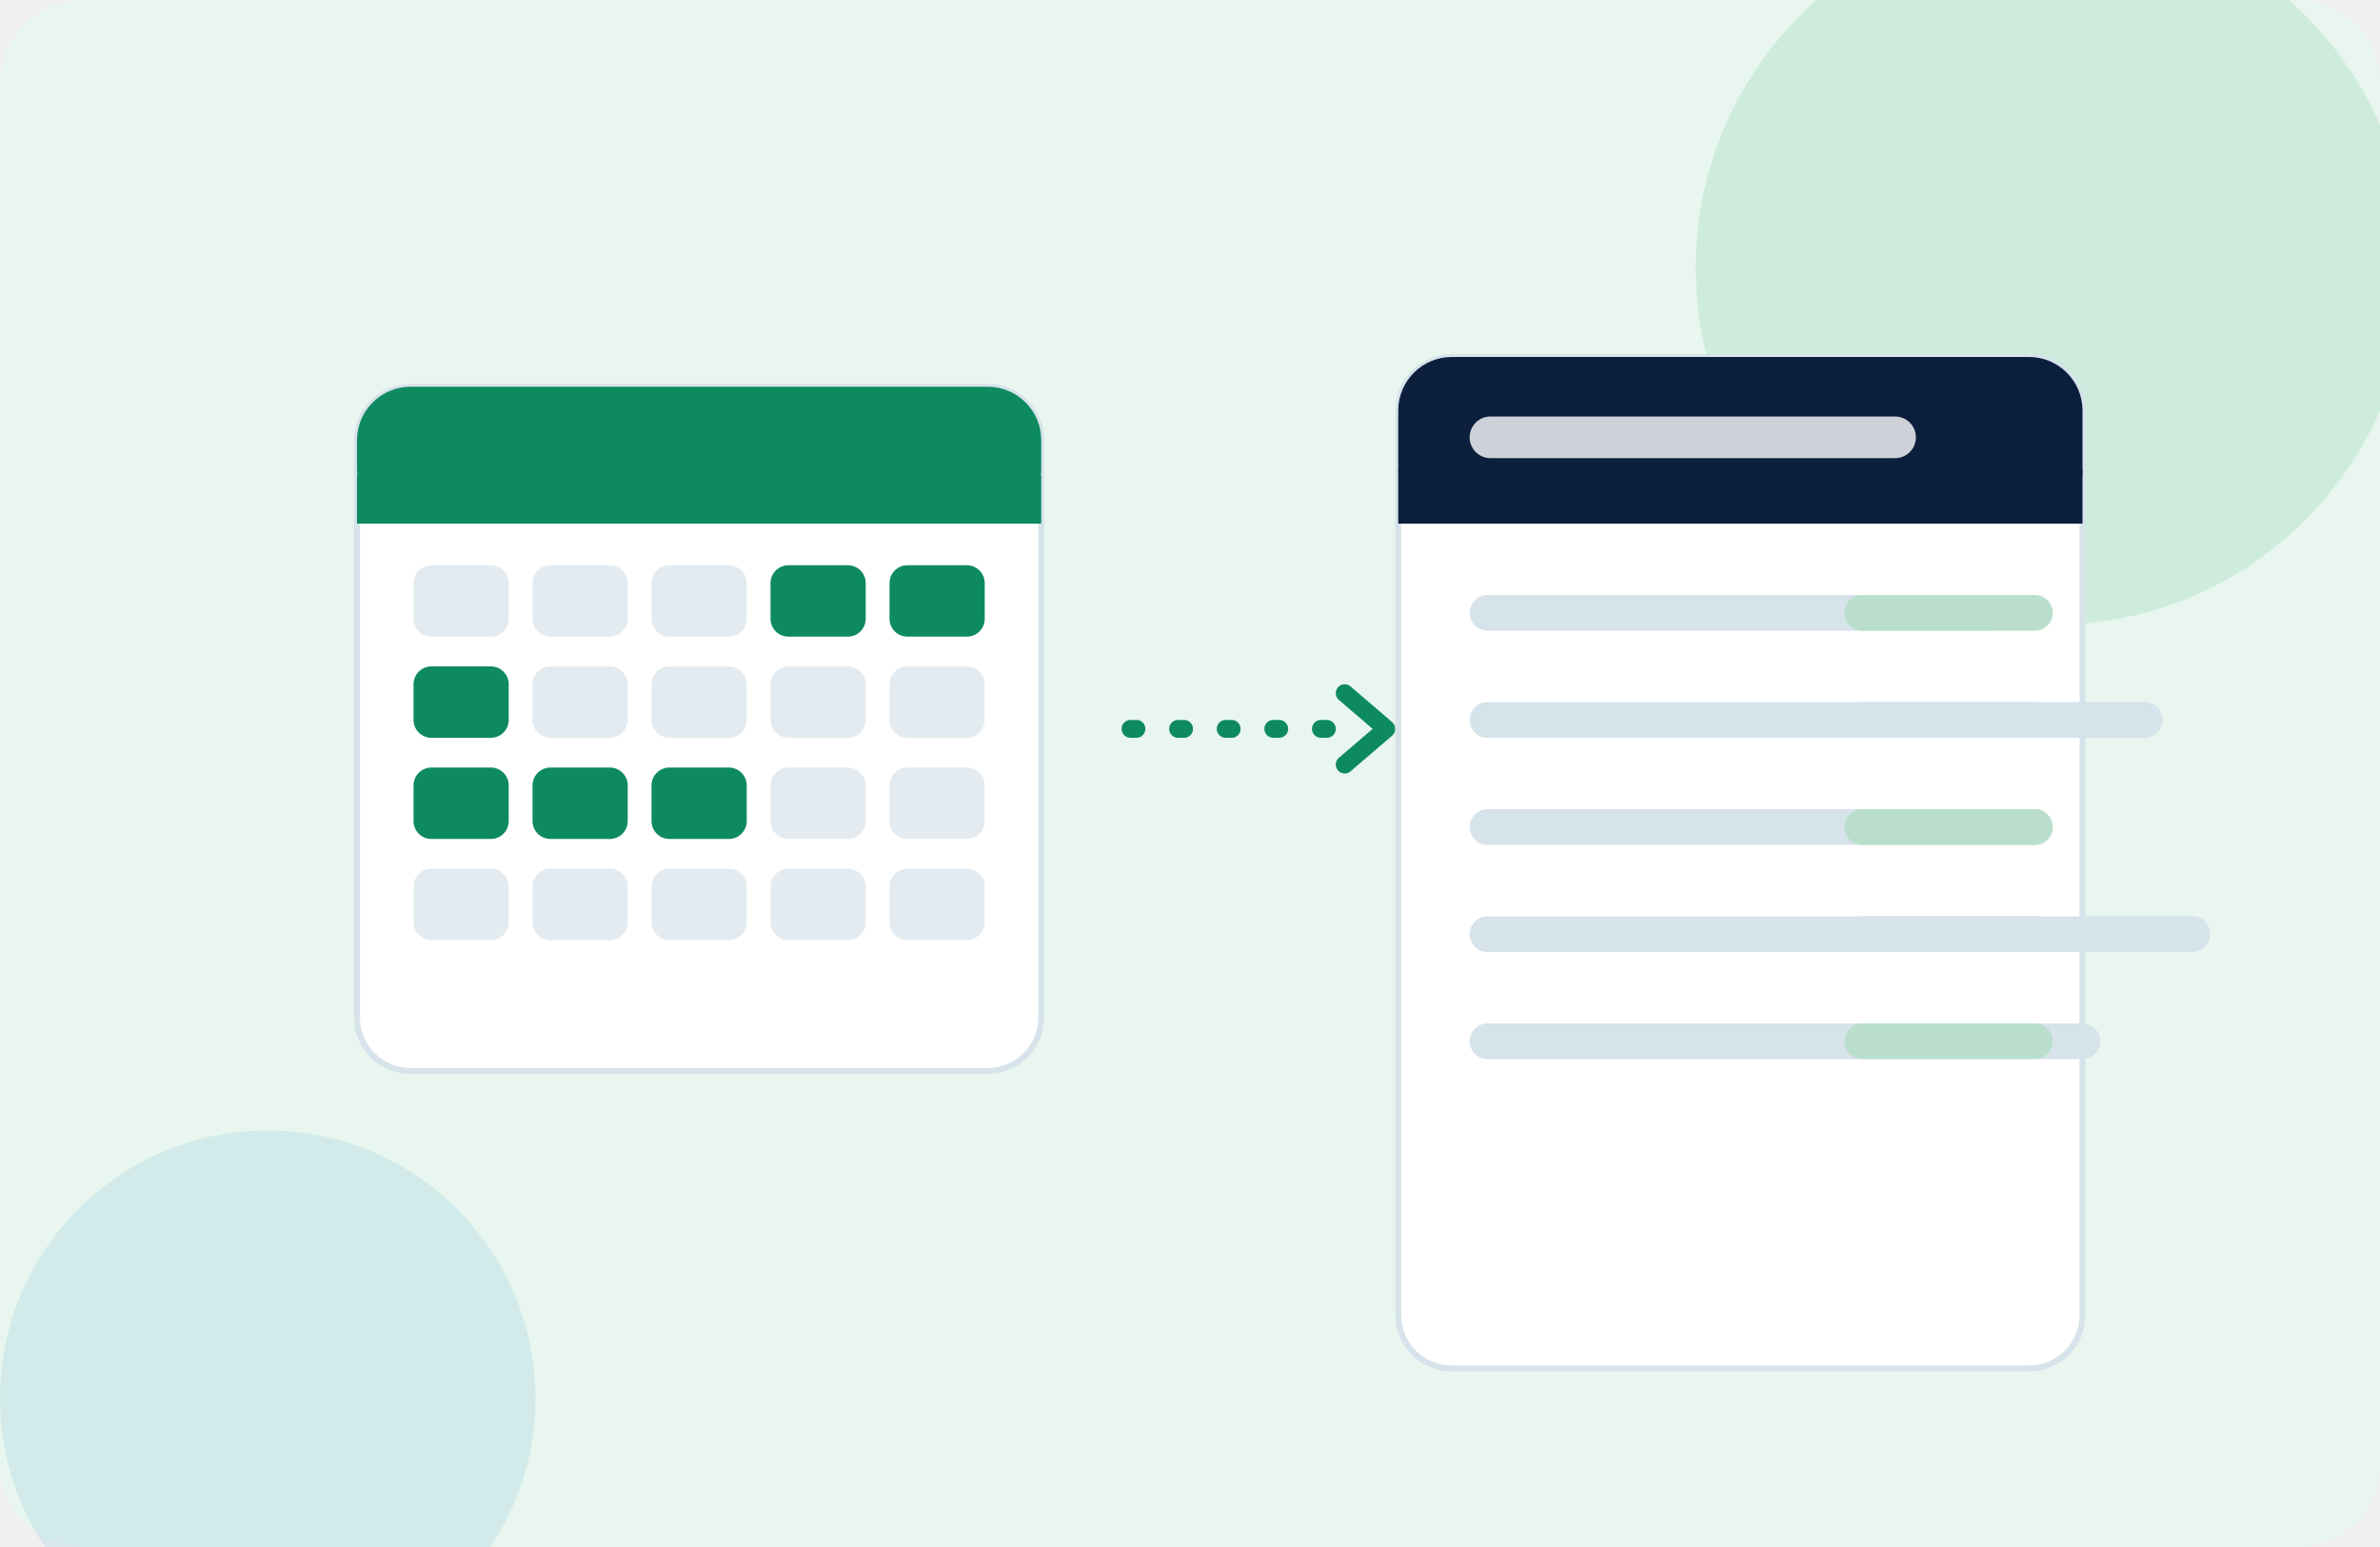
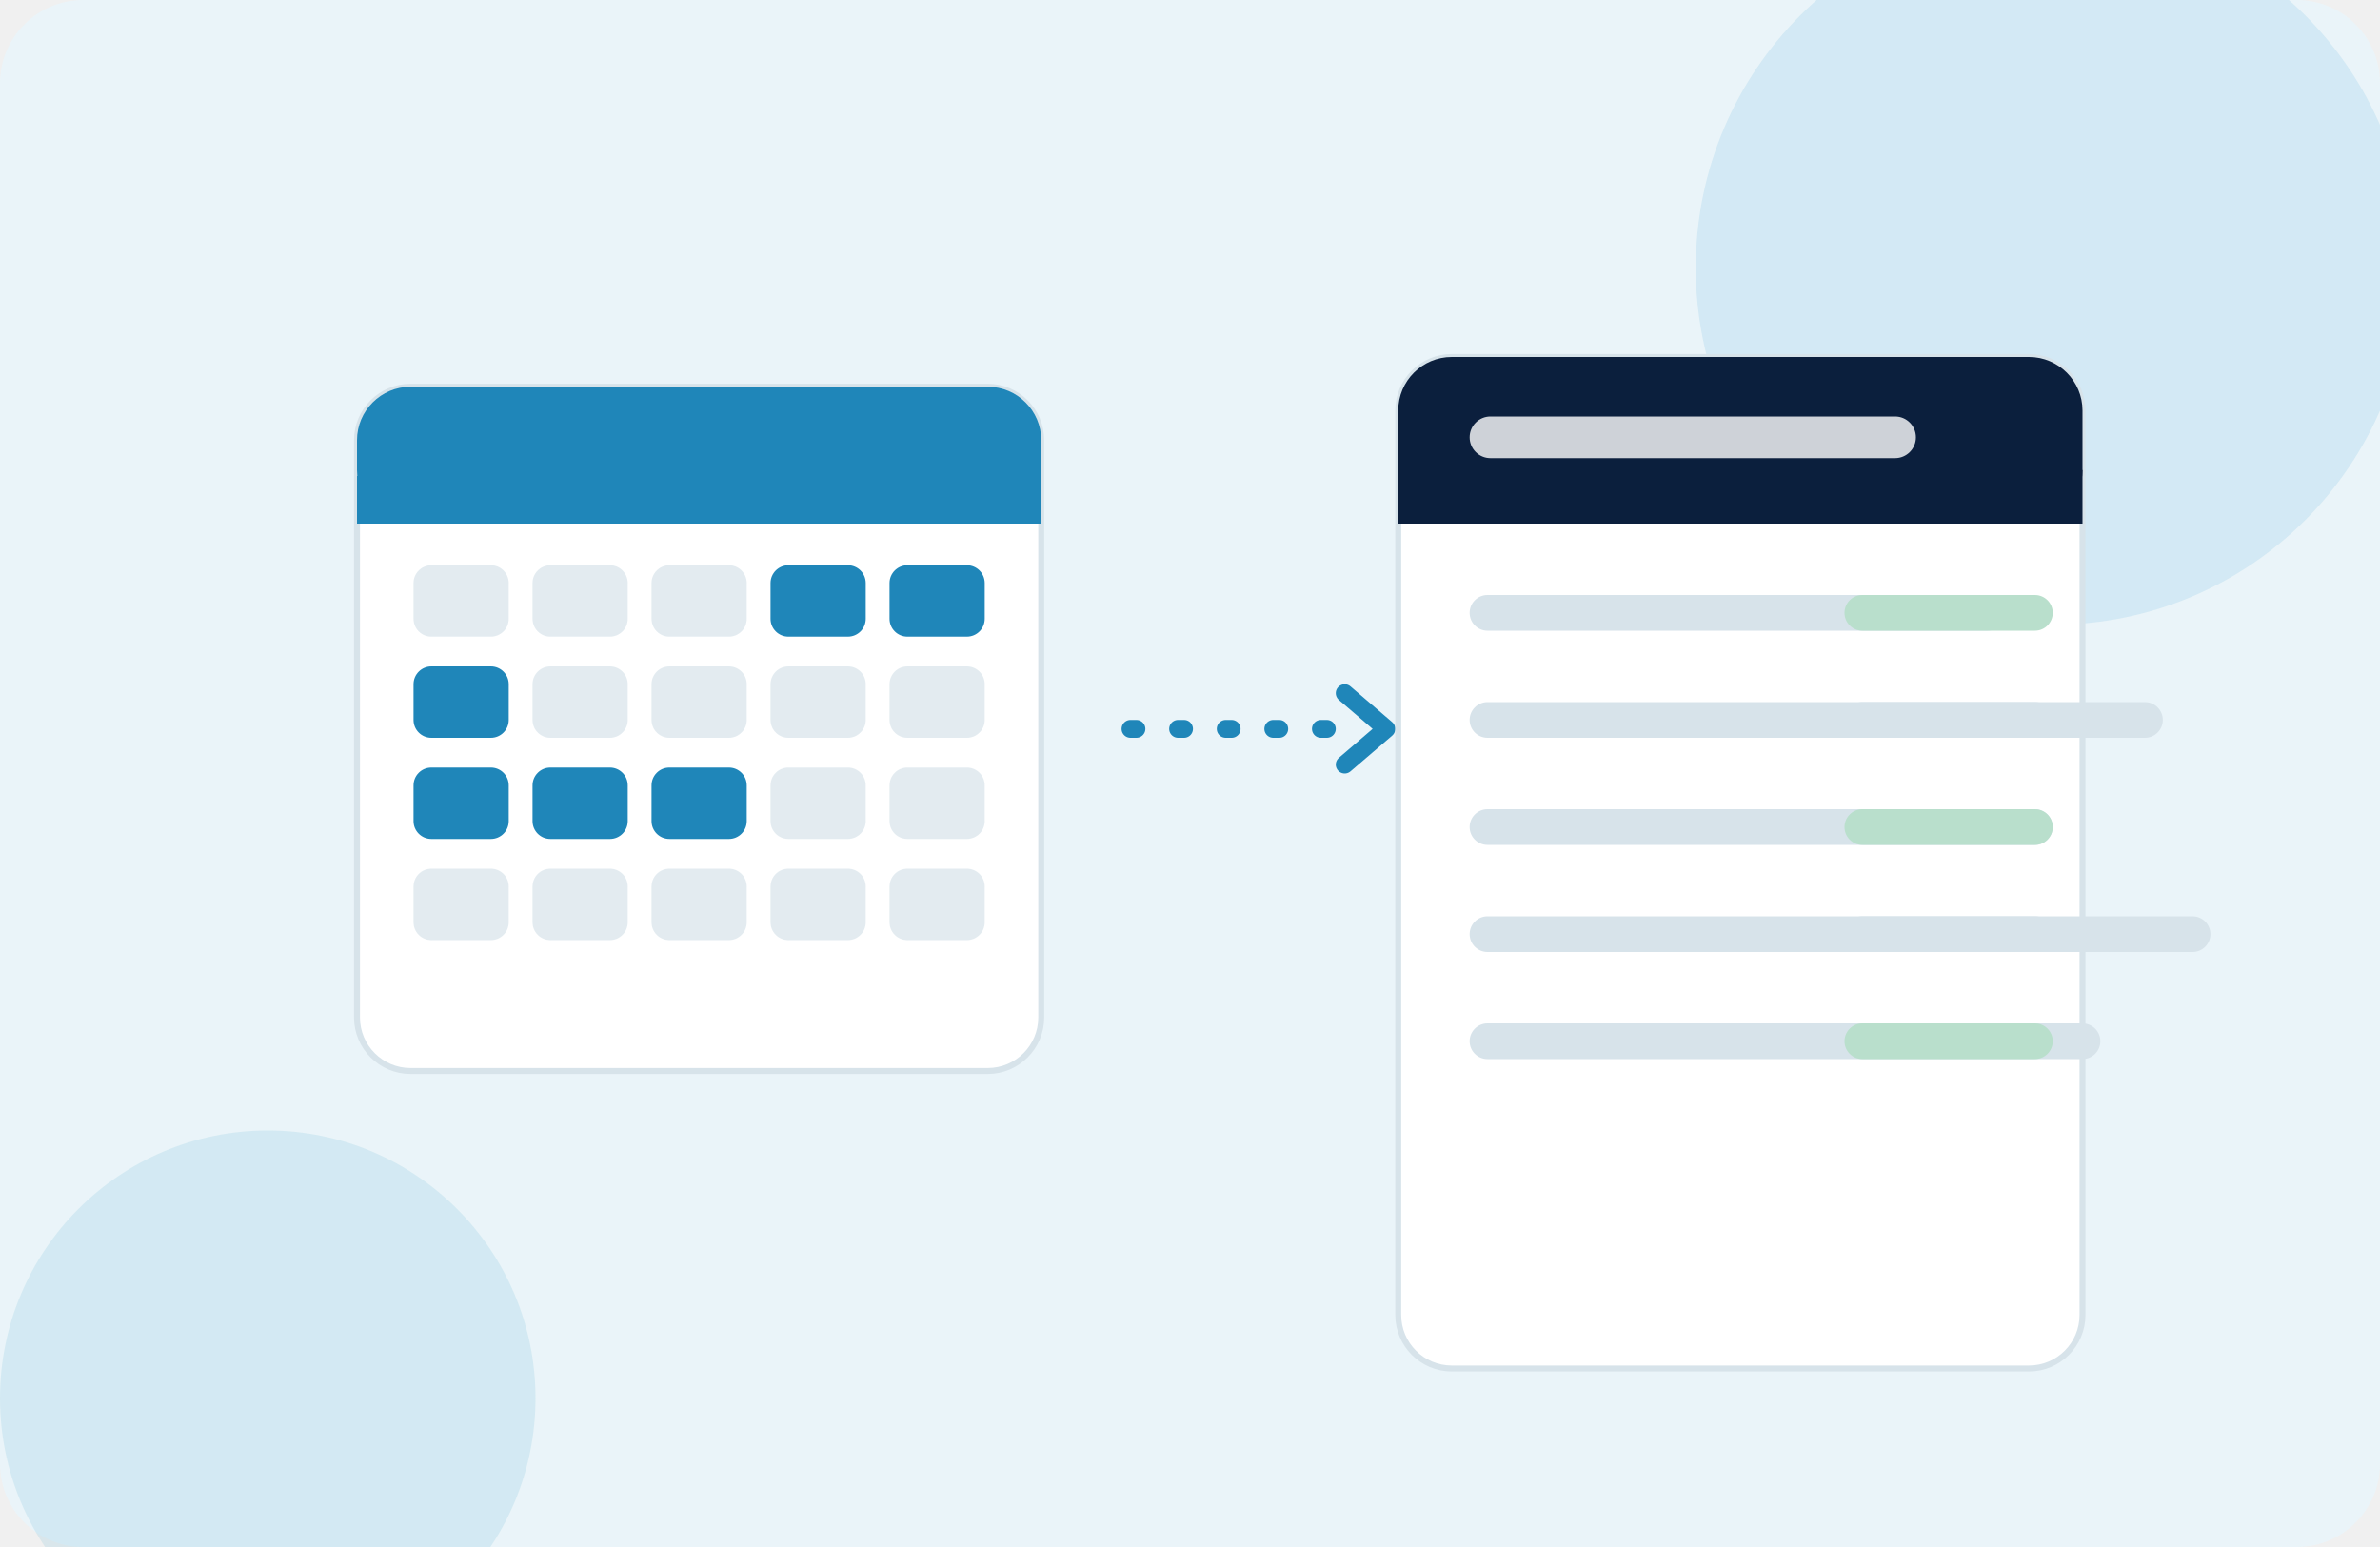
<svg xmlns="http://www.w3.org/2000/svg" viewBox="0 0 800 520" width="800" height="520" role="img">
-   <rect width="800" height="520" rx="28" fill="#e8f6ef" />
-   <circle cx="690" cy="90" r="120" fill="#7fcfab" opacity=".25" />
+   <rect width="800" height="520" rx="28" fill="#eaf4f9" />
+   <circle cx="690" cy="90" r="120" fill="#8ec8e6" opacity=".25" />
  <circle cx="90" cy="470" r="90" fill="#2a9cc0" opacity=".12" />
  <rect x="120" y="130" width="230" height="230" rx="18" fill="#ffffff" stroke="#d7e3ea" stroke-width="2" />
-   <rect x="120" y="130" width="230" height="46" rx="18" fill="#0e8a5f" />
-   <rect x="120" y="160" width="230" height="16" fill="#0e8a5f" />
+   <rect x="120" y="130" width="230" height="46" rx="18" fill="#1f86b9" />
+   <rect x="120" y="160" width="230" height="16" fill="#1f86b9" />
  <rect x="139" y="190" width="32" height="24" rx="6" fill="#d7e3ea" opacity="0.7" />
  <rect x="179" y="190" width="32" height="24" rx="6" fill="#d7e3ea" opacity="0.7" />
  <rect x="219" y="190" width="32" height="24" rx="6" fill="#d7e3ea" opacity="0.7" />
-   <rect x="259" y="190" width="32" height="24" rx="6" fill="#0e8a5f" opacity="1" />
-   <rect x="299" y="190" width="32" height="24" rx="6" fill="#0e8a5f" opacity="1" />
-   <rect x="139" y="224" width="32" height="24" rx="6" fill="#0e8a5f" opacity="1" />
+   <rect x="259" y="190" width="32" height="24" rx="6" fill="#1f86b9" opacity="1" />
+   <rect x="299" y="190" width="32" height="24" rx="6" fill="#1f86b9" opacity="1" />
+   <rect x="139" y="224" width="32" height="24" rx="6" fill="#1f86b9" opacity="1" />
  <rect x="179" y="224" width="32" height="24" rx="6" fill="#d7e3ea" opacity="0.7" />
  <rect x="219" y="224" width="32" height="24" rx="6" fill="#d7e3ea" opacity="0.7" />
  <rect x="259" y="224" width="32" height="24" rx="6" fill="#d7e3ea" opacity="0.7" />
  <rect x="299" y="224" width="32" height="24" rx="6" fill="#d7e3ea" opacity="0.7" />
-   <rect x="139" y="258" width="32" height="24" rx="6" fill="#0e8a5f" opacity="1" />
-   <rect x="179" y="258" width="32" height="24" rx="6" fill="#0e8a5f" opacity="1" />
-   <rect x="219" y="258" width="32" height="24" rx="6" fill="#0e8a5f" opacity="1" />
+   <rect x="139" y="258" width="32" height="24" rx="6" fill="#1f86b9" opacity="1" />
+   <rect x="179" y="258" width="32" height="24" rx="6" fill="#1f86b9" opacity="1" />
+   <rect x="219" y="258" width="32" height="24" rx="6" fill="#1f86b9" opacity="1" />
  <rect x="259" y="258" width="32" height="24" rx="6" fill="#d7e3ea" opacity="0.7" />
  <rect x="299" y="258" width="32" height="24" rx="6" fill="#d7e3ea" opacity="0.7" />
  <rect x="139" y="292" width="32" height="24" rx="6" fill="#d7e3ea" opacity="0.7" />
  <rect x="179" y="292" width="32" height="24" rx="6" fill="#d7e3ea" opacity="0.7" />
  <rect x="219" y="292" width="32" height="24" rx="6" fill="#d7e3ea" opacity="0.7" />
  <rect x="259" y="292" width="32" height="24" rx="6" fill="#d7e3ea" opacity="0.7" />
  <rect x="299" y="292" width="32" height="24" rx="6" fill="#d7e3ea" opacity="0.7" />
-   <line x1="380" y1="245" x2="456" y2="245" stroke="#0e8a5f" stroke-width="6" stroke-linecap="round" stroke-dasharray="2 14" />
-   <path d="M452 233 l14 12 l-14 12" fill="none" stroke="#0e8a5f" stroke-width="6" stroke-linecap="round" stroke-linejoin="round" />
+   <line x1="380" y1="245" x2="456" y2="245" stroke="#1f86b9" stroke-width="6" stroke-linecap="round" stroke-dasharray="2 14" />
+   <path d="M452 233 l14 12 l-14 12" fill="none" stroke="#1f86b9" stroke-width="6" stroke-linecap="round" stroke-linejoin="round" />
  <rect x="470" y="120" width="230" height="340" rx="18" fill="#ffffff" stroke="#d7e3ea" stroke-width="2" />
  <rect x="470" y="120" width="230" height="56" rx="18" fill="#0b1f3d" />
  <rect x="470" y="158" width="230" height="18" fill="#0b1f3d" />
  <rect x="494" y="140" width="150" height="14" rx="7" fill="#fff" opacity=".8" />
  <rect x="494" y="200" width="180" height="12" rx="6" fill="#d7e3ea" />
  <rect x="620" y="200" width="70" height="12" rx="6" fill="#b9dfcc" />
-   <path d="M884 206 l6 6 l12 -12" fill="none" stroke="#0e8a5f" stroke-width="4" stroke-linecap="round" stroke-linejoin="round" />
+   <path d="M884 206 l6 6 l12 -12" fill="none" stroke="#1f86b9" stroke-width="4" stroke-linecap="round" stroke-linejoin="round" />
  <rect x="494" y="236" width="233" height="12" rx="6" fill="#d7e3ea" />
  <rect x="620" y="236" width="70" height="12" rx="6" fill="#d7e3ea" />
  <rect x="494" y="272" width="196" height="12" rx="6" fill="#d7e3ea" />
  <rect x="620" y="272" width="70" height="12" rx="6" fill="#b9dfcc" />
-   <path d="M884 278 l6 6 l12 -12" fill="none" stroke="#0e8a5f" stroke-width="4" stroke-linecap="round" stroke-linejoin="round" />
+   <path d="M884 278 l6 6 l12 -12" fill="none" stroke="#1f86b9" stroke-width="4" stroke-linecap="round" stroke-linejoin="round" />
  <rect x="494" y="308" width="249" height="12" rx="6" fill="#d7e3ea" />
  <rect x="620" y="308" width="70" height="12" rx="6" fill="#d7e3ea" />
  <rect x="494" y="344" width="212" height="12" rx="6" fill="#d7e3ea" />
  <rect x="620" y="344" width="70" height="12" rx="6" fill="#b9dfcc" />
-   <path d="M884 350 l6 6 l12 -12" fill="none" stroke="#0e8a5f" stroke-width="4" stroke-linecap="round" stroke-linejoin="round" />
+   <path d="M884 350 l6 6 l12 -12" fill="none" stroke="#1f86b9" stroke-width="4" stroke-linecap="round" stroke-linejoin="round" />
</svg>
